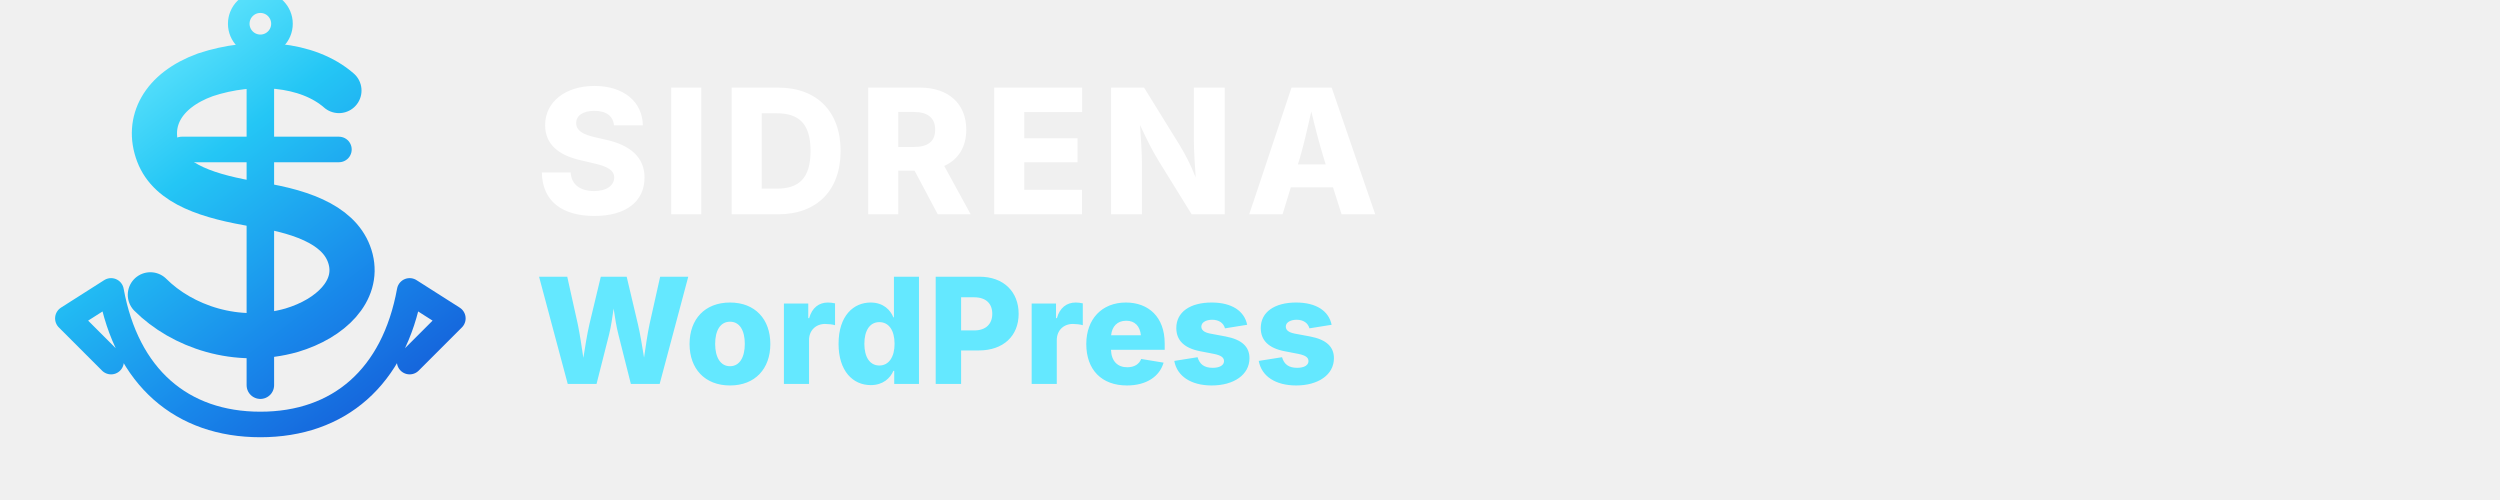
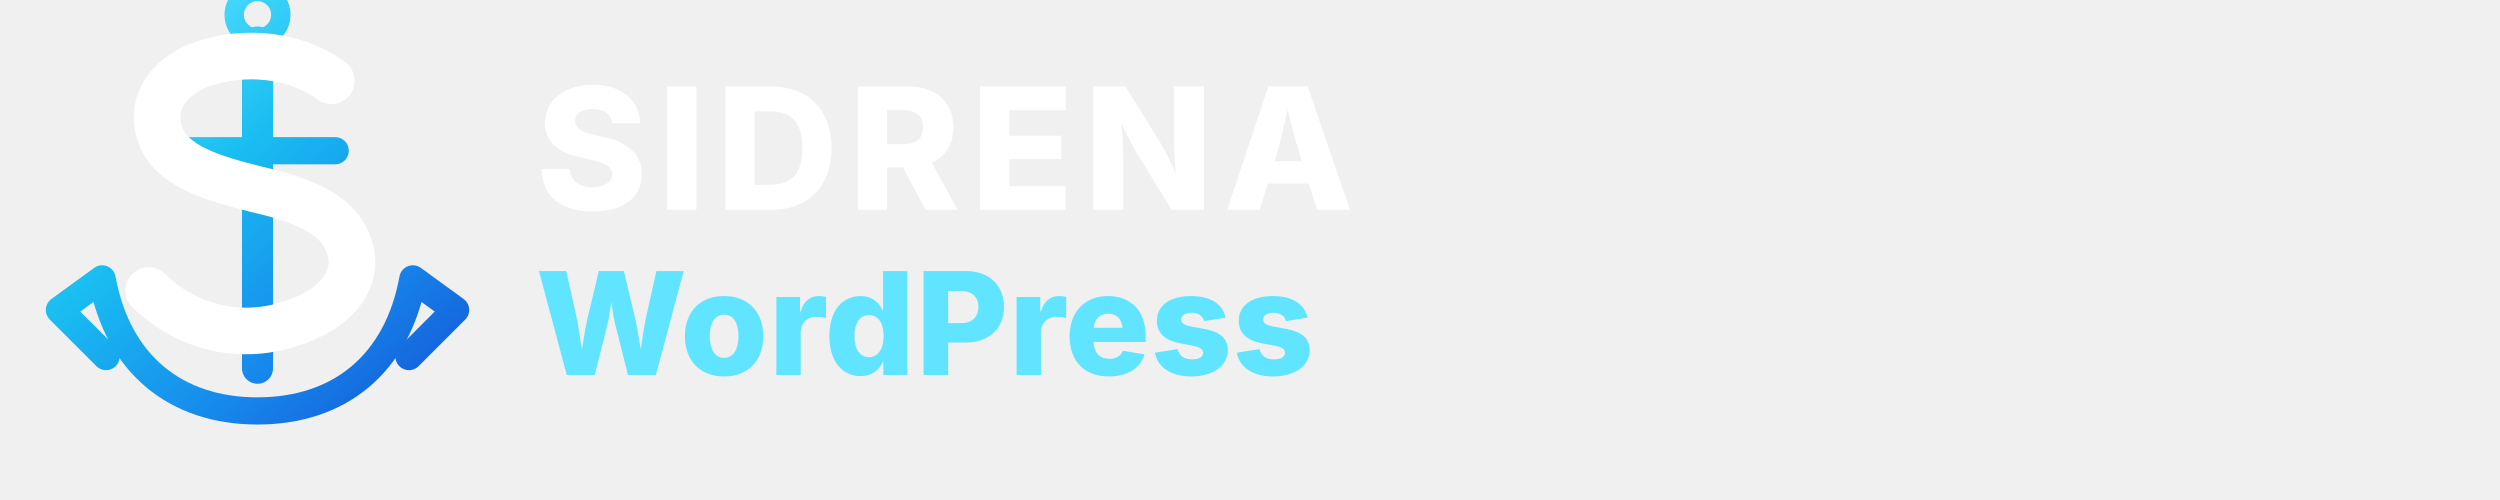
<svg xmlns="http://www.w3.org/2000/svg" width="560" height="112" viewBox="0 0 560 112" role="img" aria-labelledby="t d">
-   <g transform="translate(2 -7) scale(.88)">
+   <g transform="translate(2 -8) scale(.87)">
    <defs>
-       <linearGradient id="sidMark" x1="24" y1="12" x2="104" y2="118" gradientUnits="userSpaceOnUse">
-         <stop stop-color="#76F0FF" />
-         <stop offset=".34" stop-color="#24C6F5" />
-         <stop offset=".7" stop-color="#1887EA" />
+       <linearGradient id="ap3" x1="18" y1="16" x2="108" y2="118" gradientUnits="userSpaceOnUse">
+         <stop stop-color="#5EE7FF" />
+         <stop offset=".38" stop-color="#19BDF1" />
+         <stop offset=".72" stop-color="#1688EC" />
        <stop offset="1" stop-color="#1557D6" />
      </linearGradient>
    </defs>
-     <g fill="none" stroke="url(#sidMark)" stroke-linecap="round" stroke-linejoin="round">
-       <circle cx="64" cy="14" r="5.5" stroke-width="5.5" />
-       <path d="M64 21V106" stroke-width="7" />
-       <path d="M84 31C76 24 62 23 50 27C39 31 35 39 38 47C41 55 51 58 63 60C76 62 85 66 87 74C89 82 82 89 72 92C58 96 44 91 36 83" stroke-width="11.5" />
-       <path d="M44 46H84" stroke-width="6.5" />
-       <path d="M26 82C30 104 44 116 64 116C84 116 98 104 102 82M26 82L15 89L26 100M102 82L113 89L102 100" stroke-width="6.5" />
+     <g fill="none" stroke="url(#ap3)" stroke-linecap="round" stroke-linejoin="round">
+       <circle cx="64" cy="13" r="6" stroke-width="5" />
+       <path d="M64 20V104" stroke-width="8" />
+       <path d="M44 48H84" stroke-width="7" />
+       <path d="M24 81C28 103 43 115 64 115C85 115 100 103 104 81M24 81L13 89L25 101M104 81L115 89L103 101" stroke-width="7" />
    </g>
+     <path d="M83 30C75 24 63 22 52 25C41 28 36 36 39 44C42 52 52 55 64 58C77 61 86 65 88 74C90 83 82 90 71 93C57 97 44 92 36 84" fill="none" stroke="#FFFFFF" stroke-width="12" stroke-linecap="round" stroke-linejoin="round" />
  </g>
-   <text x="120" y="48" fill="#FFFFFF" font-family="Inter,Segoe UI,Arial,sans-serif" font-size="39" font-weight="800" letter-spacing="2.4">SIDRENA</text>
-   <text x="120" y="86" fill="#64E8FF" font-family="Inter,Segoe UI,Arial,sans-serif" font-size="33" font-weight="800">WordPress</text>
+   <text x="120" y="47" fill="#FFFFFF" font-family="Inter,Segoe UI,Arial,sans-serif" font-size="38" font-weight="800" letter-spacing="2.2">SIDRENA</text>
+   <text x="120" y="84" fill="#61E4FF" font-family="Inter,Segoe UI,Arial,sans-serif" font-size="32" font-weight="800">WordPress</text>
</svg>
